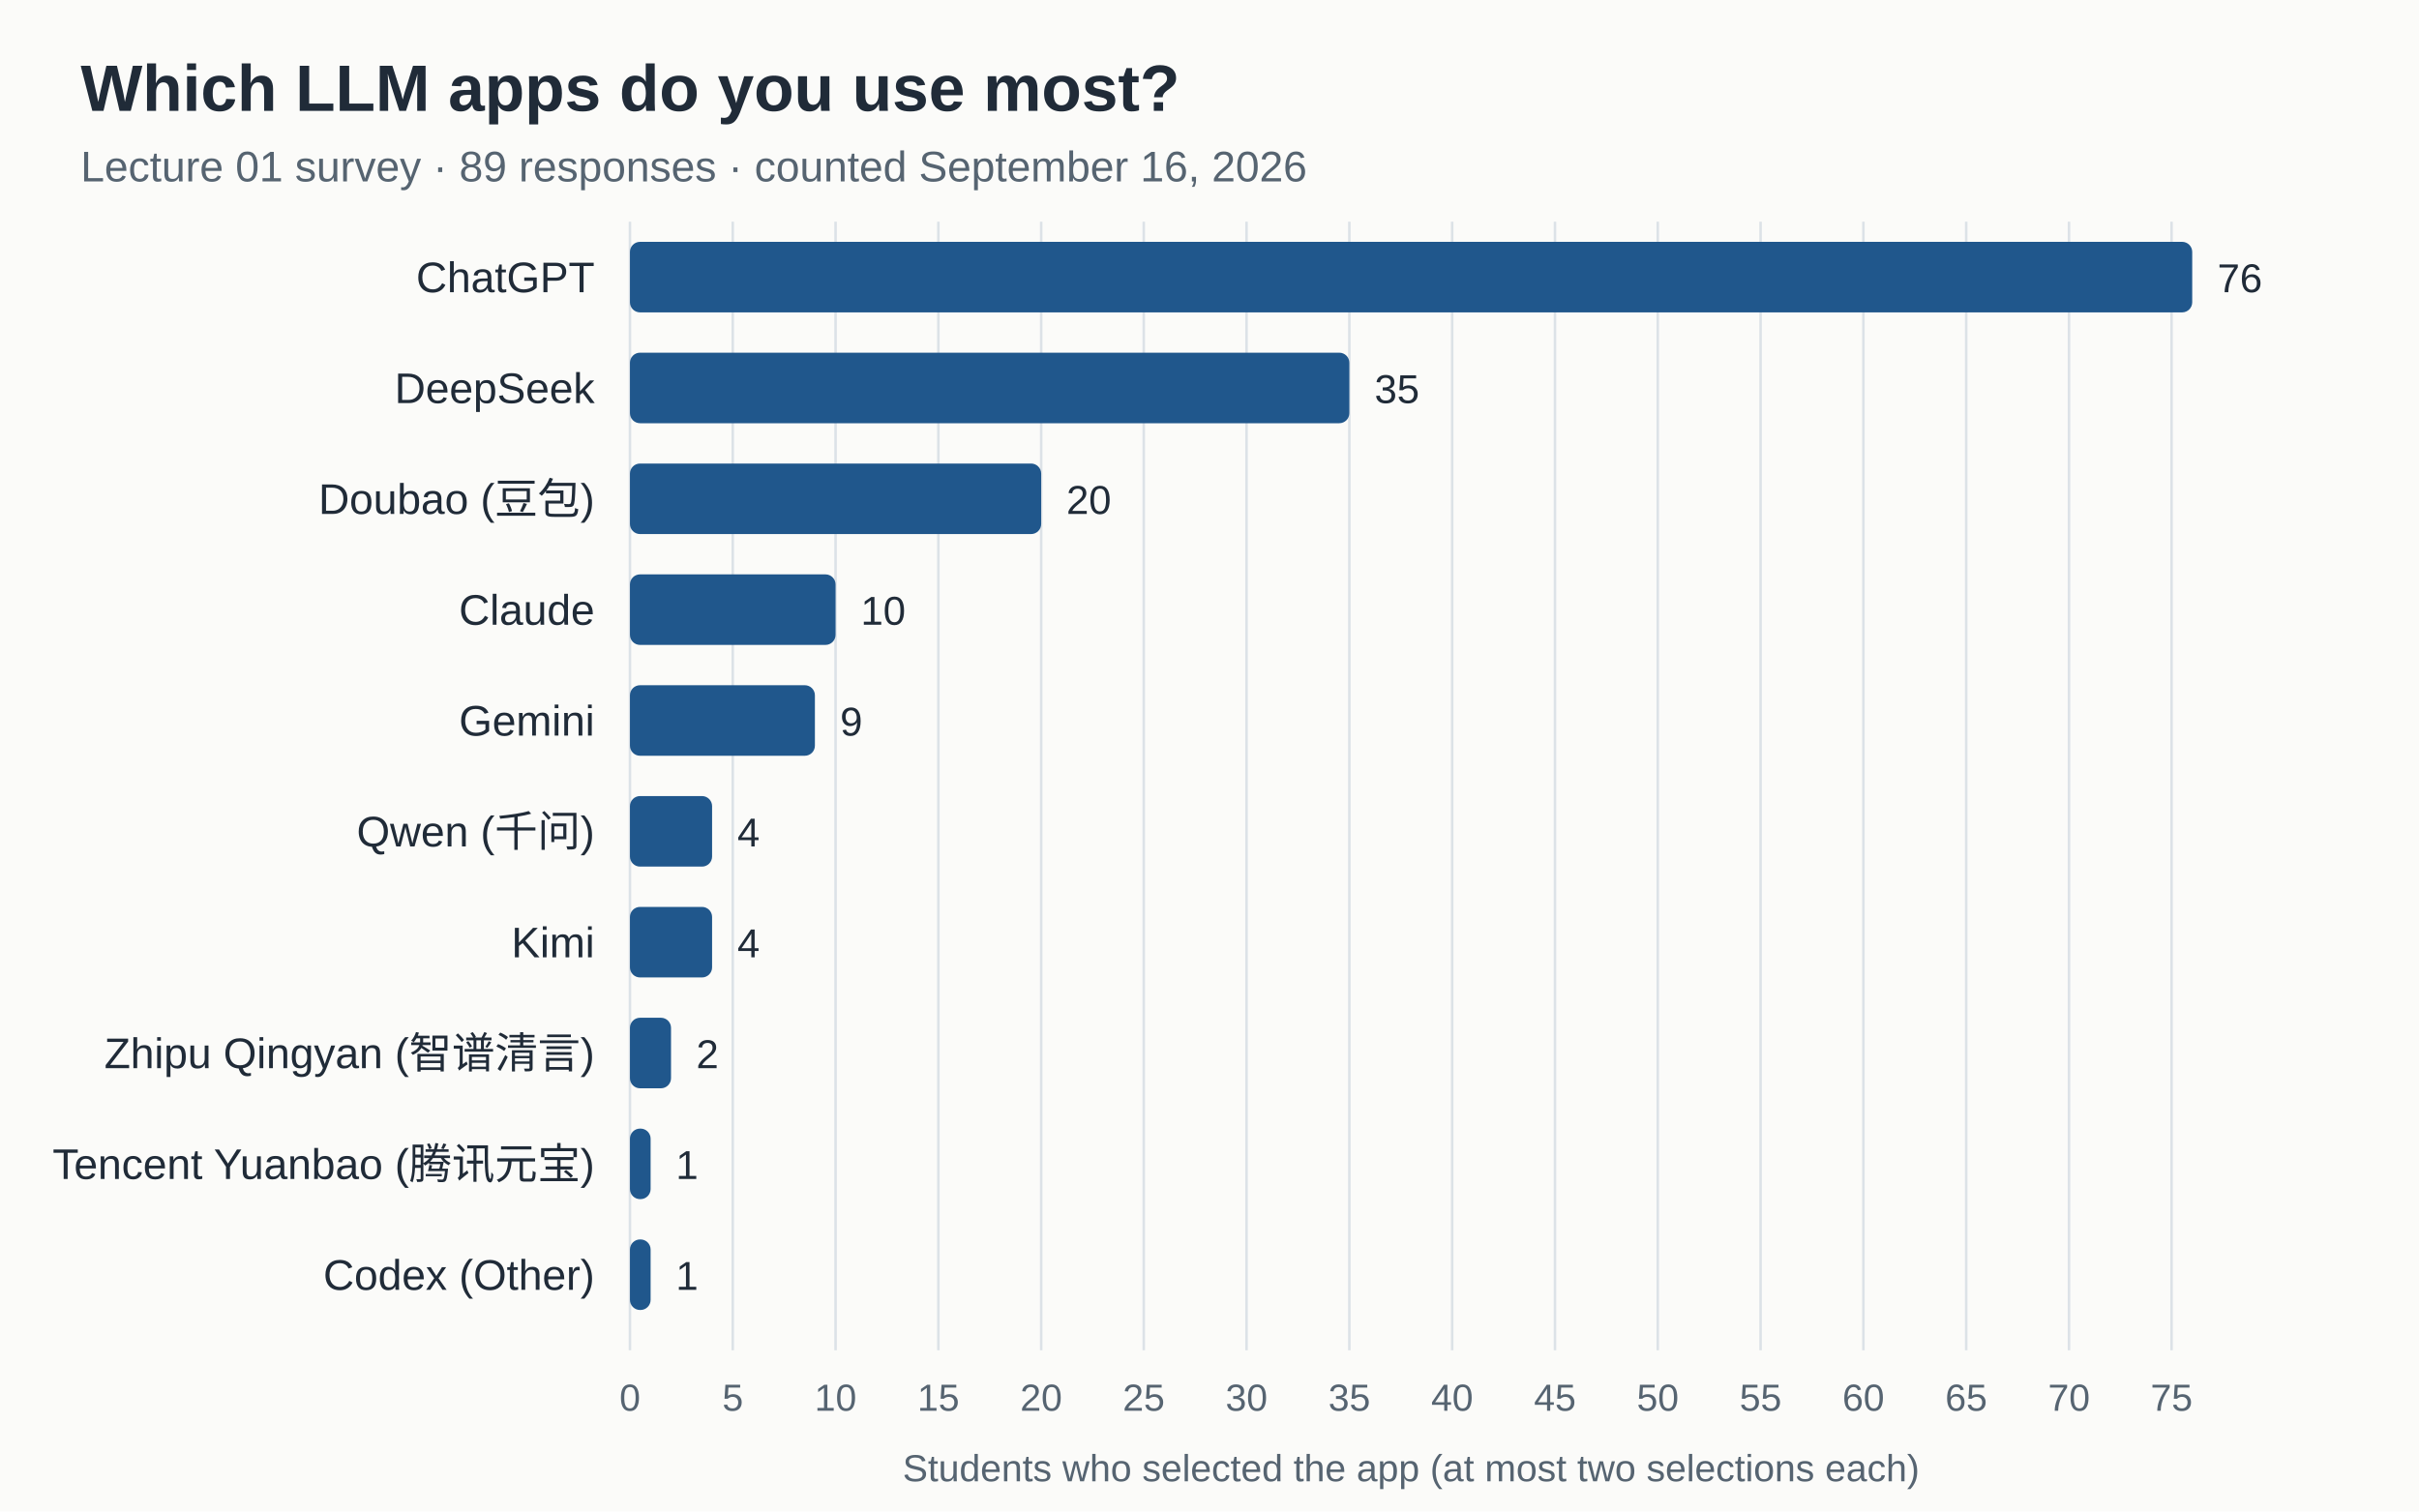
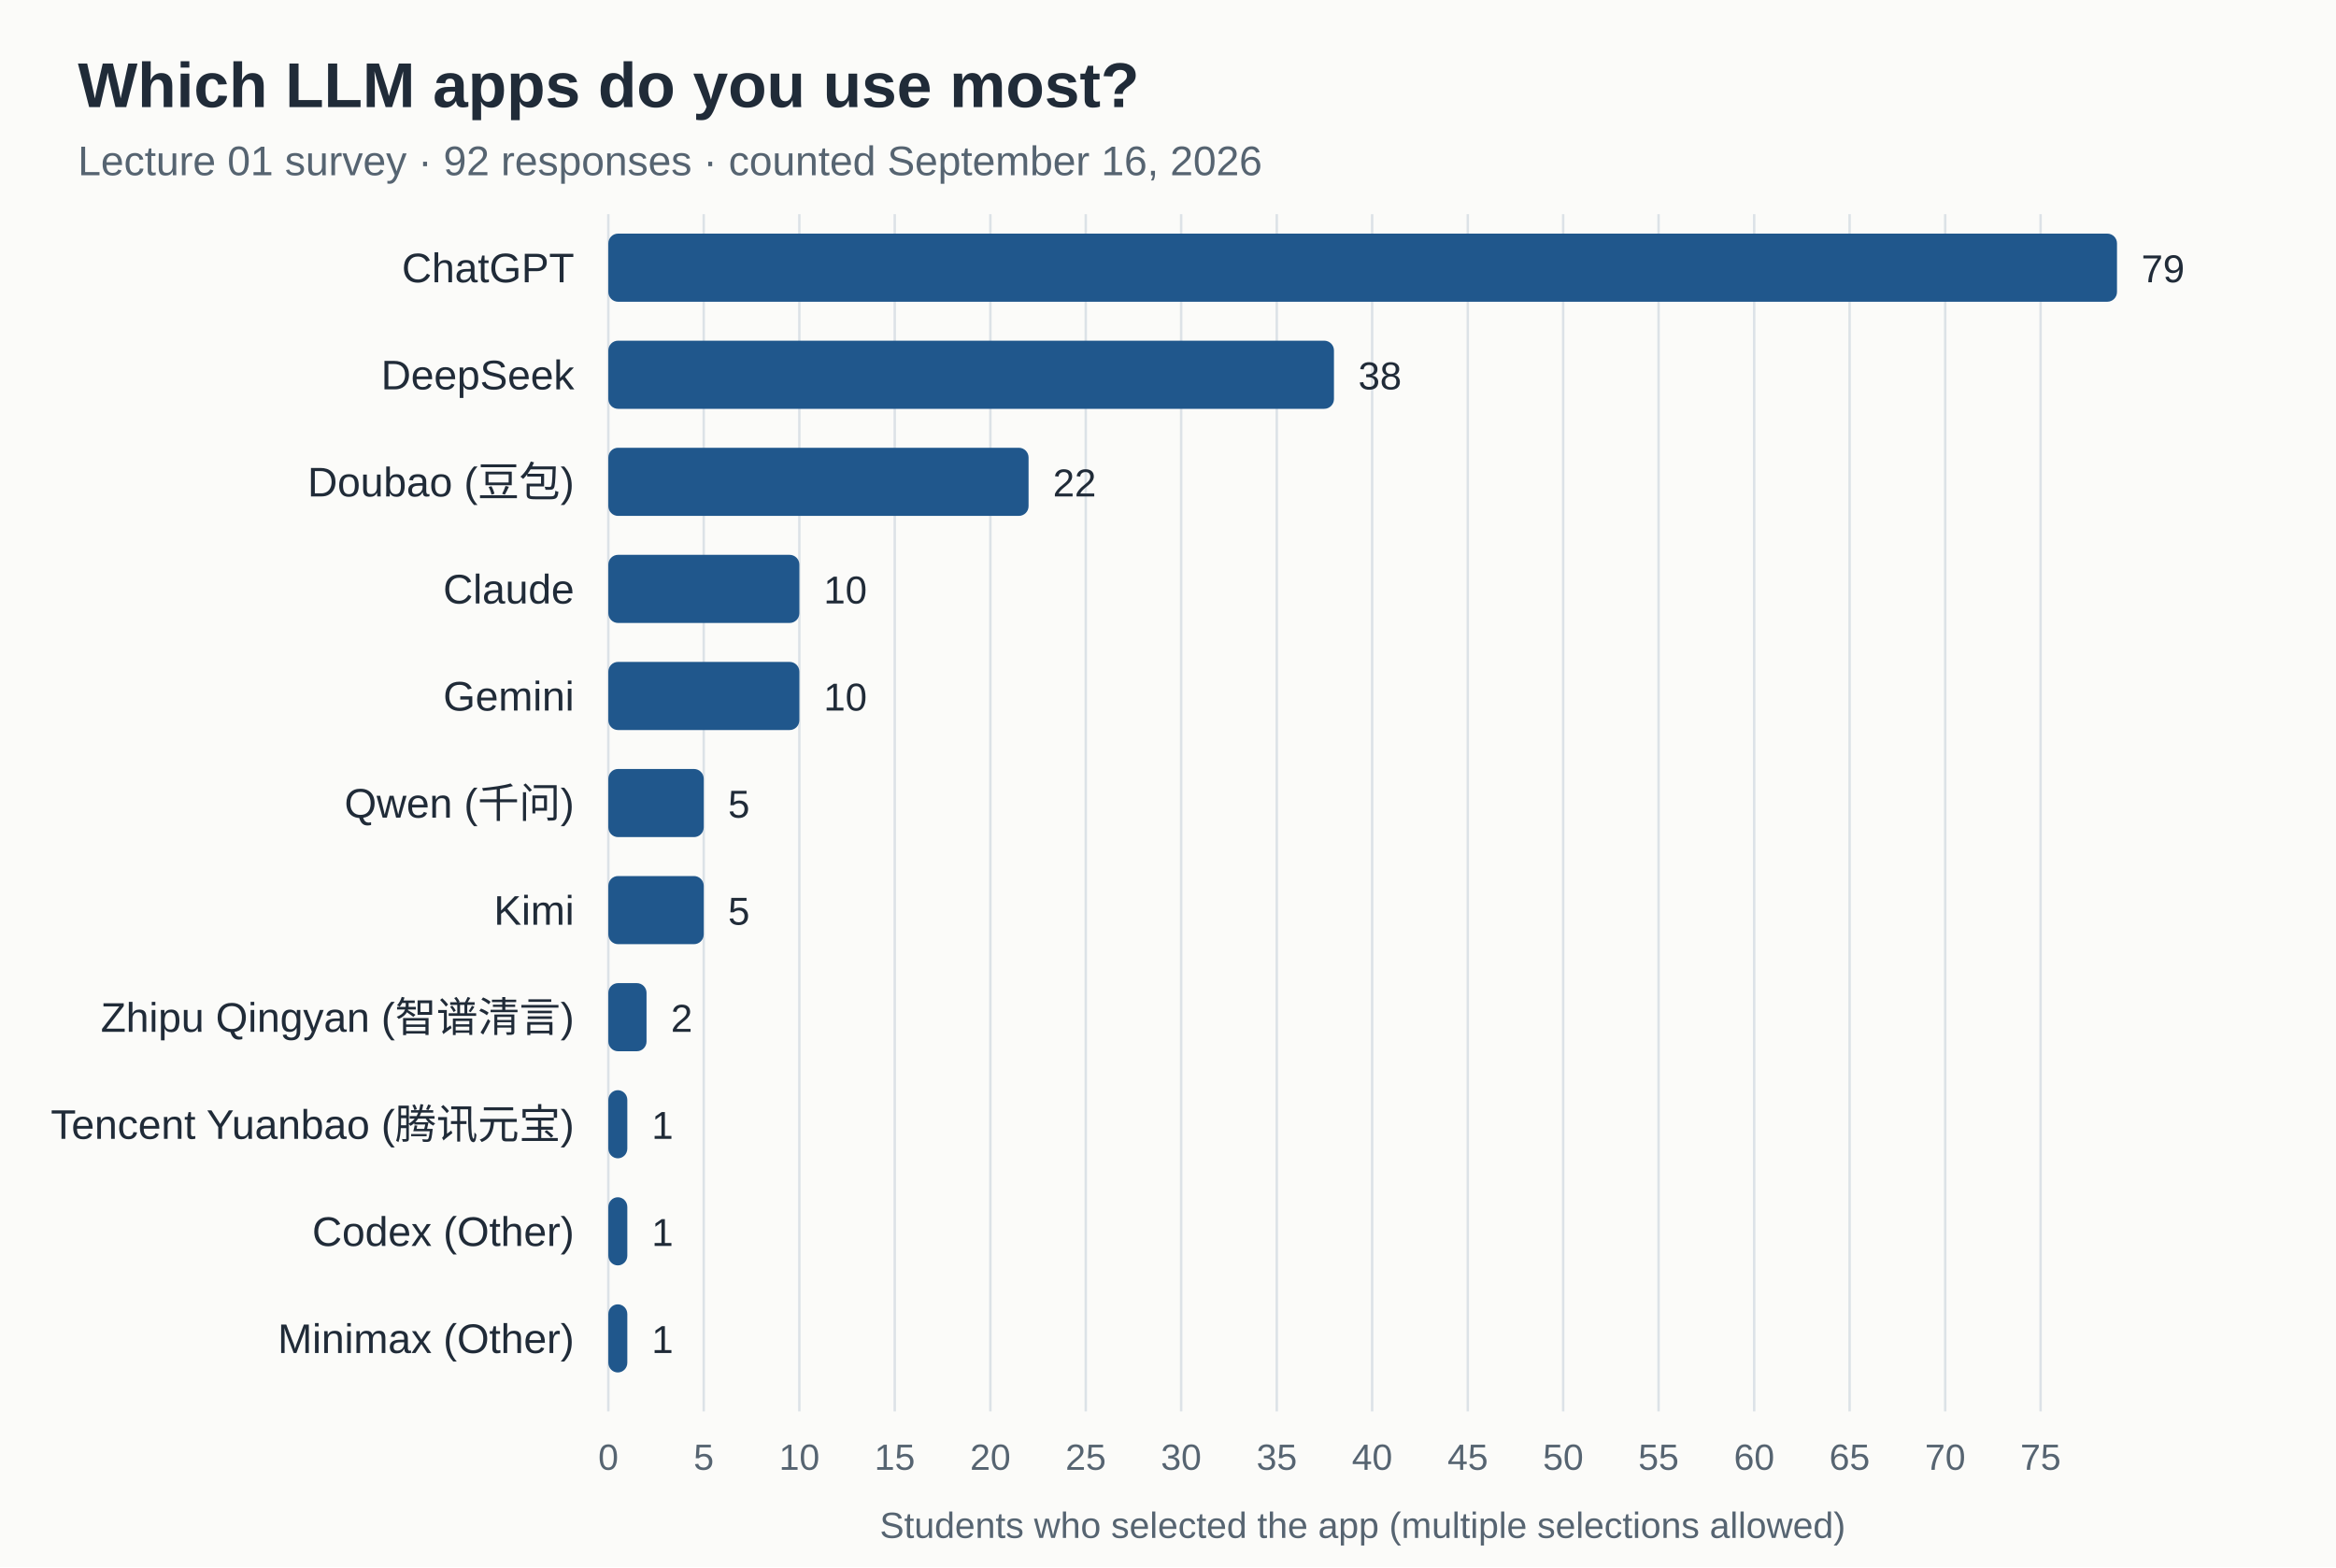
- <svg xmlns="http://www.w3.org/2000/svg" width="960" height="600" viewBox="0 0 960 600" role="img" aria-labelledby="chart-title chart-desc" font-family="Arial, Helvetica Neue, PingFang SC, Microsoft YaHei, sans-serif">
-   <rect width="960" height="600" fill="#fbfbf9" />
+ <svg xmlns="http://www.w3.org/2000/svg" width="960" height="644" viewBox="0 0 960 644" role="img" aria-labelledby="chart-title chart-desc" font-family="Arial, Helvetica Neue, PingFang SC, Microsoft YaHei, sans-serif">
+   <rect width="960" height="644" fill="#fbfbf9" />
  <text x="32" y="44" font-size="26" font-weight="700" fill="#202b38">Which LLM apps do you use most?</text>
-   <text x="32" y="72" font-size="17" fill="#566471">Lecture 01 survey · 89 responses · counted September 16, 2026</text>
-   <line x1="250.0" y1="88" x2="250.0" y2="536" stroke="#dce2e7" stroke-width="1" />
-   <text x="250.0" y="560" font-size="15" fill="#566471" text-anchor="middle">0</text>
-   <line x1="290.8" y1="88" x2="290.8" y2="536" stroke="#dce2e7" stroke-width="1" />
-   <text x="290.8" y="560" font-size="15" fill="#566471" text-anchor="middle">5</text>
-   <line x1="331.6" y1="88" x2="331.6" y2="536" stroke="#dce2e7" stroke-width="1" />
-   <text x="331.6" y="560" font-size="15" fill="#566471" text-anchor="middle">10</text>
-   <line x1="372.4" y1="88" x2="372.4" y2="536" stroke="#dce2e7" stroke-width="1" />
-   <text x="372.4" y="560" font-size="15" fill="#566471" text-anchor="middle">15</text>
-   <line x1="413.2" y1="88" x2="413.2" y2="536" stroke="#dce2e7" stroke-width="1" />
-   <text x="413.2" y="560" font-size="15" fill="#566471" text-anchor="middle">20</text>
-   <line x1="453.9" y1="88" x2="453.9" y2="536" stroke="#dce2e7" stroke-width="1" />
-   <text x="453.9" y="560" font-size="15" fill="#566471" text-anchor="middle">25</text>
-   <line x1="494.7" y1="88" x2="494.7" y2="536" stroke="#dce2e7" stroke-width="1" />
-   <text x="494.7" y="560" font-size="15" fill="#566471" text-anchor="middle">30</text>
-   <line x1="535.5" y1="88" x2="535.5" y2="536" stroke="#dce2e7" stroke-width="1" />
-   <text x="535.5" y="560" font-size="15" fill="#566471" text-anchor="middle">35</text>
-   <line x1="576.3" y1="88" x2="576.3" y2="536" stroke="#dce2e7" stroke-width="1" />
-   <text x="576.3" y="560" font-size="15" fill="#566471" text-anchor="middle">40</text>
-   <line x1="617.1" y1="88" x2="617.1" y2="536" stroke="#dce2e7" stroke-width="1" />
-   <text x="617.1" y="560" font-size="15" fill="#566471" text-anchor="middle">45</text>
-   <line x1="657.9" y1="88" x2="657.9" y2="536" stroke="#dce2e7" stroke-width="1" />
-   <text x="657.9" y="560" font-size="15" fill="#566471" text-anchor="middle">50</text>
-   <line x1="698.7" y1="88" x2="698.7" y2="536" stroke="#dce2e7" stroke-width="1" />
-   <text x="698.7" y="560" font-size="15" fill="#566471" text-anchor="middle">55</text>
-   <line x1="739.5" y1="88" x2="739.5" y2="536" stroke="#dce2e7" stroke-width="1" />
-   <text x="739.5" y="560" font-size="15" fill="#566471" text-anchor="middle">60</text>
-   <line x1="780.3" y1="88" x2="780.3" y2="536" stroke="#dce2e7" stroke-width="1" />
-   <text x="780.3" y="560" font-size="15" fill="#566471" text-anchor="middle">65</text>
-   <line x1="821.1" y1="88" x2="821.1" y2="536" stroke="#dce2e7" stroke-width="1" />
-   <text x="821.1" y="560" font-size="15" fill="#566471" text-anchor="middle">70</text>
-   <line x1="861.8" y1="88" x2="861.8" y2="536" stroke="#dce2e7" stroke-width="1" />
-   <text x="861.8" y="560" font-size="15" fill="#566471" text-anchor="middle">75</text>
+   <text x="32" y="72" font-size="17" fill="#566471">Lecture 01 survey · 92 responses · counted September 16, 2026</text>
+   <line x1="250.0" y1="88" x2="250.0" y2="580" stroke="#dce2e7" stroke-width="1" />
+   <text x="250.0" y="604" font-size="15" fill="#566471" text-anchor="middle">0</text>
+   <line x1="289.2" y1="88" x2="289.2" y2="580" stroke="#dce2e7" stroke-width="1" />
+   <text x="289.2" y="604" font-size="15" fill="#566471" text-anchor="middle">5</text>
+   <line x1="328.5" y1="88" x2="328.5" y2="580" stroke="#dce2e7" stroke-width="1" />
+   <text x="328.5" y="604" font-size="15" fill="#566471" text-anchor="middle">10</text>
+   <line x1="367.7" y1="88" x2="367.7" y2="580" stroke="#dce2e7" stroke-width="1" />
+   <text x="367.7" y="604" font-size="15" fill="#566471" text-anchor="middle">15</text>
+   <line x1="407.0" y1="88" x2="407.0" y2="580" stroke="#dce2e7" stroke-width="1" />
+   <text x="407.0" y="604" font-size="15" fill="#566471" text-anchor="middle">20</text>
+   <line x1="446.2" y1="88" x2="446.2" y2="580" stroke="#dce2e7" stroke-width="1" />
+   <text x="446.2" y="604" font-size="15" fill="#566471" text-anchor="middle">25</text>
+   <line x1="485.4" y1="88" x2="485.4" y2="580" stroke="#dce2e7" stroke-width="1" />
+   <text x="485.4" y="604" font-size="15" fill="#566471" text-anchor="middle">30</text>
+   <line x1="524.7" y1="88" x2="524.7" y2="580" stroke="#dce2e7" stroke-width="1" />
+   <text x="524.7" y="604" font-size="15" fill="#566471" text-anchor="middle">35</text>
+   <line x1="563.9" y1="88" x2="563.9" y2="580" stroke="#dce2e7" stroke-width="1" />
+   <text x="563.9" y="604" font-size="15" fill="#566471" text-anchor="middle">40</text>
+   <line x1="603.2" y1="88" x2="603.2" y2="580" stroke="#dce2e7" stroke-width="1" />
+   <text x="603.2" y="604" font-size="15" fill="#566471" text-anchor="middle">45</text>
+   <line x1="642.4" y1="88" x2="642.4" y2="580" stroke="#dce2e7" stroke-width="1" />
+   <text x="642.4" y="604" font-size="15" fill="#566471" text-anchor="middle">50</text>
+   <line x1="681.6" y1="88" x2="681.6" y2="580" stroke="#dce2e7" stroke-width="1" />
+   <text x="681.6" y="604" font-size="15" fill="#566471" text-anchor="middle">55</text>
+   <line x1="720.9" y1="88" x2="720.9" y2="580" stroke="#dce2e7" stroke-width="1" />
+   <text x="720.9" y="604" font-size="15" fill="#566471" text-anchor="middle">60</text>
+   <line x1="760.1" y1="88" x2="760.1" y2="580" stroke="#dce2e7" stroke-width="1" />
+   <text x="760.1" y="604" font-size="15" fill="#566471" text-anchor="middle">65</text>
+   <line x1="799.4" y1="88" x2="799.4" y2="580" stroke="#dce2e7" stroke-width="1" />
+   <text x="799.4" y="604" font-size="15" fill="#566471" text-anchor="middle">70</text>
+   <line x1="838.6" y1="88" x2="838.6" y2="580" stroke="#dce2e7" stroke-width="1" />
+   <text x="838.6" y="604" font-size="15" fill="#566471" text-anchor="middle">75</text>
  <text x="236" y="116.0" font-size="17" fill="#202b38" text-anchor="end">ChatGPT</text>
  <rect x="250" y="96" width="620.0" height="28" rx="4" fill="#20578c" />
-   <text x="880.0" y="116.0" font-size="16" fill="#202b38">76</text>
+   <text x="880.0" y="116.0" font-size="16" fill="#202b38">79</text>
  <text x="236" y="160.0" font-size="17" fill="#202b38" text-anchor="end">DeepSeek</text>
-   <rect x="250" y="140" width="285.5" height="28" rx="4" fill="#20578c" />
-   <text x="545.5" y="160.0" font-size="16" fill="#202b38">35</text>
+   <rect x="250" y="140" width="298.2" height="28" rx="4" fill="#20578c" />
+   <text x="558.2" y="160.0" font-size="16" fill="#202b38">38</text>
  <text x="236" y="204.0" font-size="17" fill="#202b38" text-anchor="end">Doubao (豆包)</text>
-   <rect x="250" y="184" width="163.2" height="28" rx="4" fill="#20578c" />
-   <text x="423.2" y="204.0" font-size="16" fill="#202b38">20</text>
+   <rect x="250" y="184" width="172.7" height="28" rx="4" fill="#20578c" />
+   <text x="432.7" y="204.0" font-size="16" fill="#202b38">22</text>
  <text x="236" y="248.0" font-size="17" fill="#202b38" text-anchor="end">Claude</text>
-   <rect x="250" y="228" width="81.6" height="28" rx="4" fill="#20578c" />
-   <text x="341.6" y="248.0" font-size="16" fill="#202b38">10</text>
+   <rect x="250" y="228" width="78.5" height="28" rx="4" fill="#20578c" />
+   <text x="338.5" y="248.0" font-size="16" fill="#202b38">10</text>
  <text x="236" y="292.0" font-size="17" fill="#202b38" text-anchor="end">Gemini</text>
-   <rect x="250" y="272" width="73.4" height="28" rx="4" fill="#20578c" />
-   <text x="333.4" y="292.0" font-size="16" fill="#202b38">9</text>
+   <rect x="250" y="272" width="78.5" height="28" rx="4" fill="#20578c" />
+   <text x="338.5" y="292.0" font-size="16" fill="#202b38">10</text>
  <text x="236" y="336.0" font-size="17" fill="#202b38" text-anchor="end">Qwen (千问)</text>
-   <rect x="250" y="316" width="32.6" height="28" rx="4" fill="#20578c" />
-   <text x="292.6" y="336.0" font-size="16" fill="#202b38">4</text>
+   <rect x="250" y="316" width="39.2" height="28" rx="4" fill="#20578c" />
+   <text x="299.2" y="336.0" font-size="16" fill="#202b38">5</text>
  <text x="236" y="380.0" font-size="17" fill="#202b38" text-anchor="end">Kimi</text>
-   <rect x="250" y="360" width="32.6" height="28" rx="4" fill="#20578c" />
-   <text x="292.6" y="380.0" font-size="16" fill="#202b38">4</text>
+   <rect x="250" y="360" width="39.2" height="28" rx="4" fill="#20578c" />
+   <text x="299.2" y="380.0" font-size="16" fill="#202b38">5</text>
  <text x="236" y="424.0" font-size="17" fill="#202b38" text-anchor="end">Zhipu Qingyan (智谱清言)</text>
-   <rect x="250" y="404" width="16.3" height="28" rx="4" fill="#20578c" />
-   <text x="276.3" y="424.0" font-size="16" fill="#202b38">2</text>
+   <rect x="250" y="404" width="15.7" height="28" rx="4" fill="#20578c" />
+   <text x="275.7" y="424.0" font-size="16" fill="#202b38">2</text>
  <text x="236" y="468.0" font-size="17" fill="#202b38" text-anchor="end">Tencent Yuanbao (腾讯元宝)</text>
-   <rect x="250" y="448" width="8.2" height="28" rx="4" fill="#20578c" />
-   <text x="268.2" y="468.0" font-size="16" fill="#202b38">1</text>
+   <rect x="250" y="448" width="7.8" height="28" rx="4" fill="#20578c" />
+   <text x="267.8" y="468.0" font-size="16" fill="#202b38">1</text>
  <text x="236" y="512.0" font-size="17" fill="#202b38" text-anchor="end">Codex (Other)</text>
-   <rect x="250" y="492" width="8.2" height="28" rx="4" fill="#20578c" />
-   <text x="268.2" y="512.0" font-size="16" fill="#202b38">1</text>
-   <text x="560.0" y="588" font-size="15" fill="#566471" text-anchor="middle">Students who selected the app (at most two selections each)</text>
+   <rect x="250" y="492" width="7.8" height="28" rx="4" fill="#20578c" />
+   <text x="267.8" y="512.0" font-size="16" fill="#202b38">1</text>
+   <text x="236" y="556.0" font-size="17" fill="#202b38" text-anchor="end">Minimax (Other)</text>
+   <rect x="250" y="536" width="7.8" height="28" rx="4" fill="#20578c" />
+   <text x="267.8" y="556.0" font-size="16" fill="#202b38">1</text>
+   <text x="560.0" y="632" font-size="15" fill="#566471" text-anchor="middle">Students who selected the app (multiple selections allowed)</text>
</svg>
